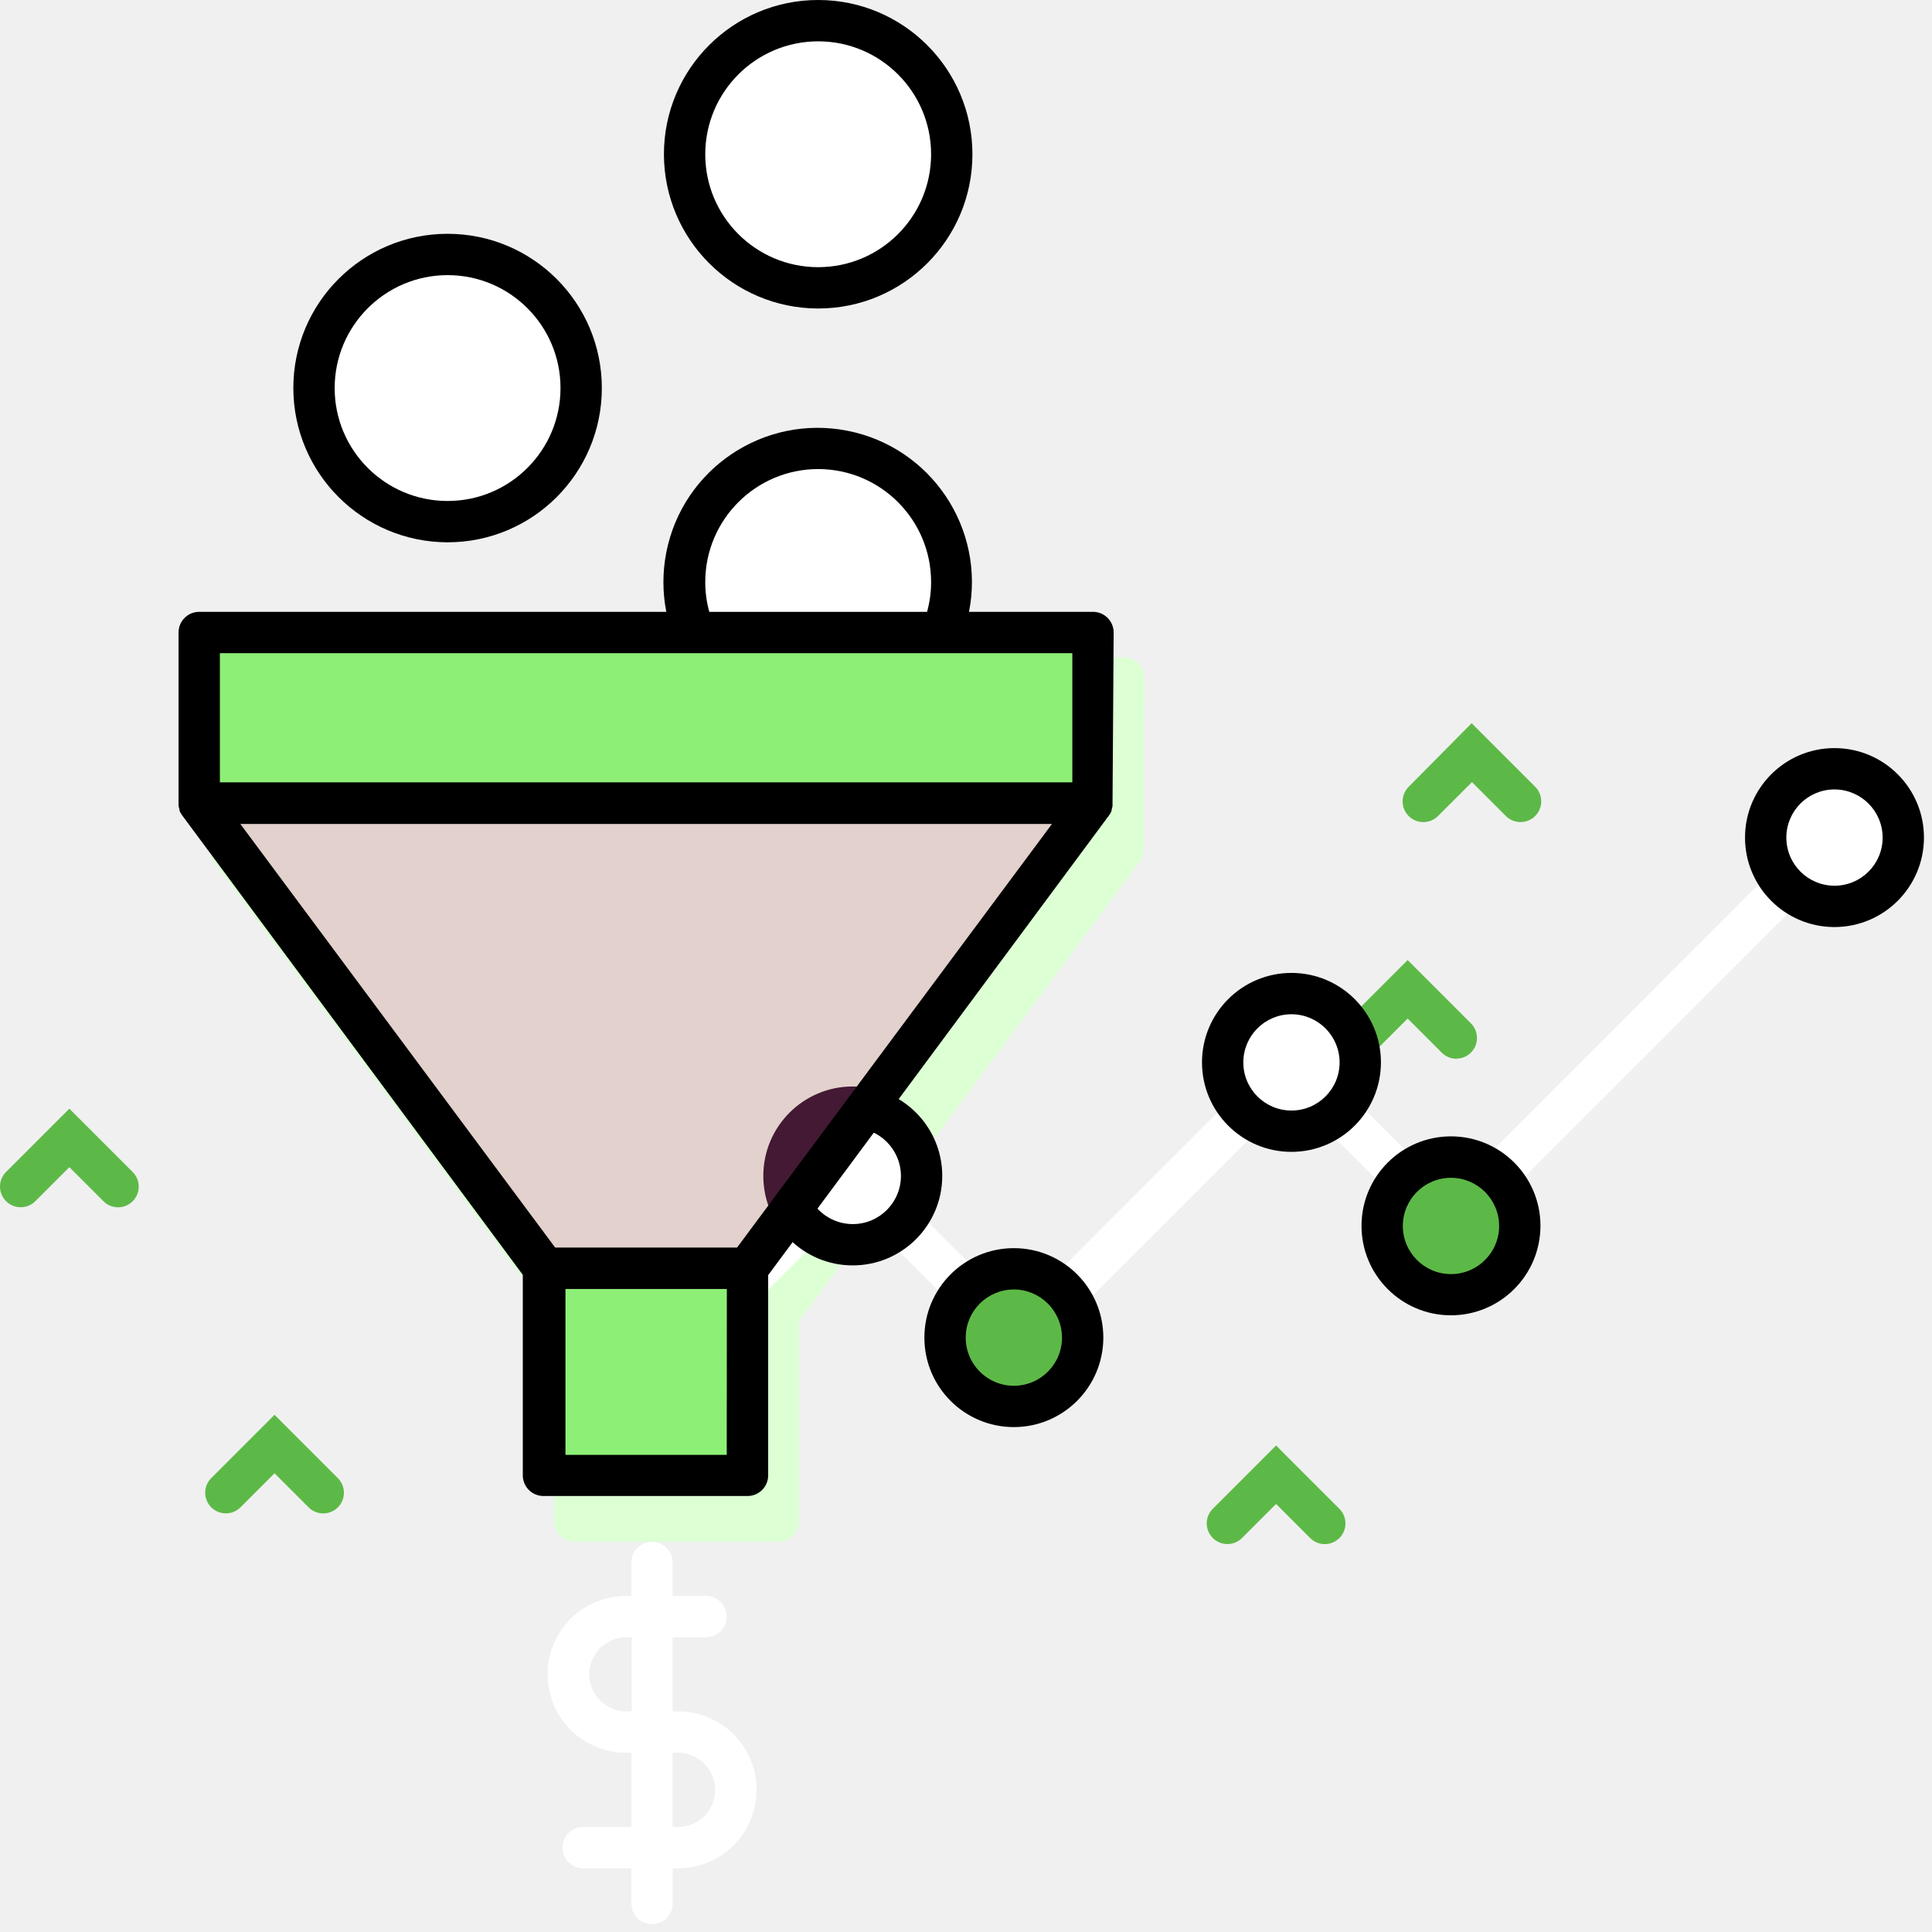
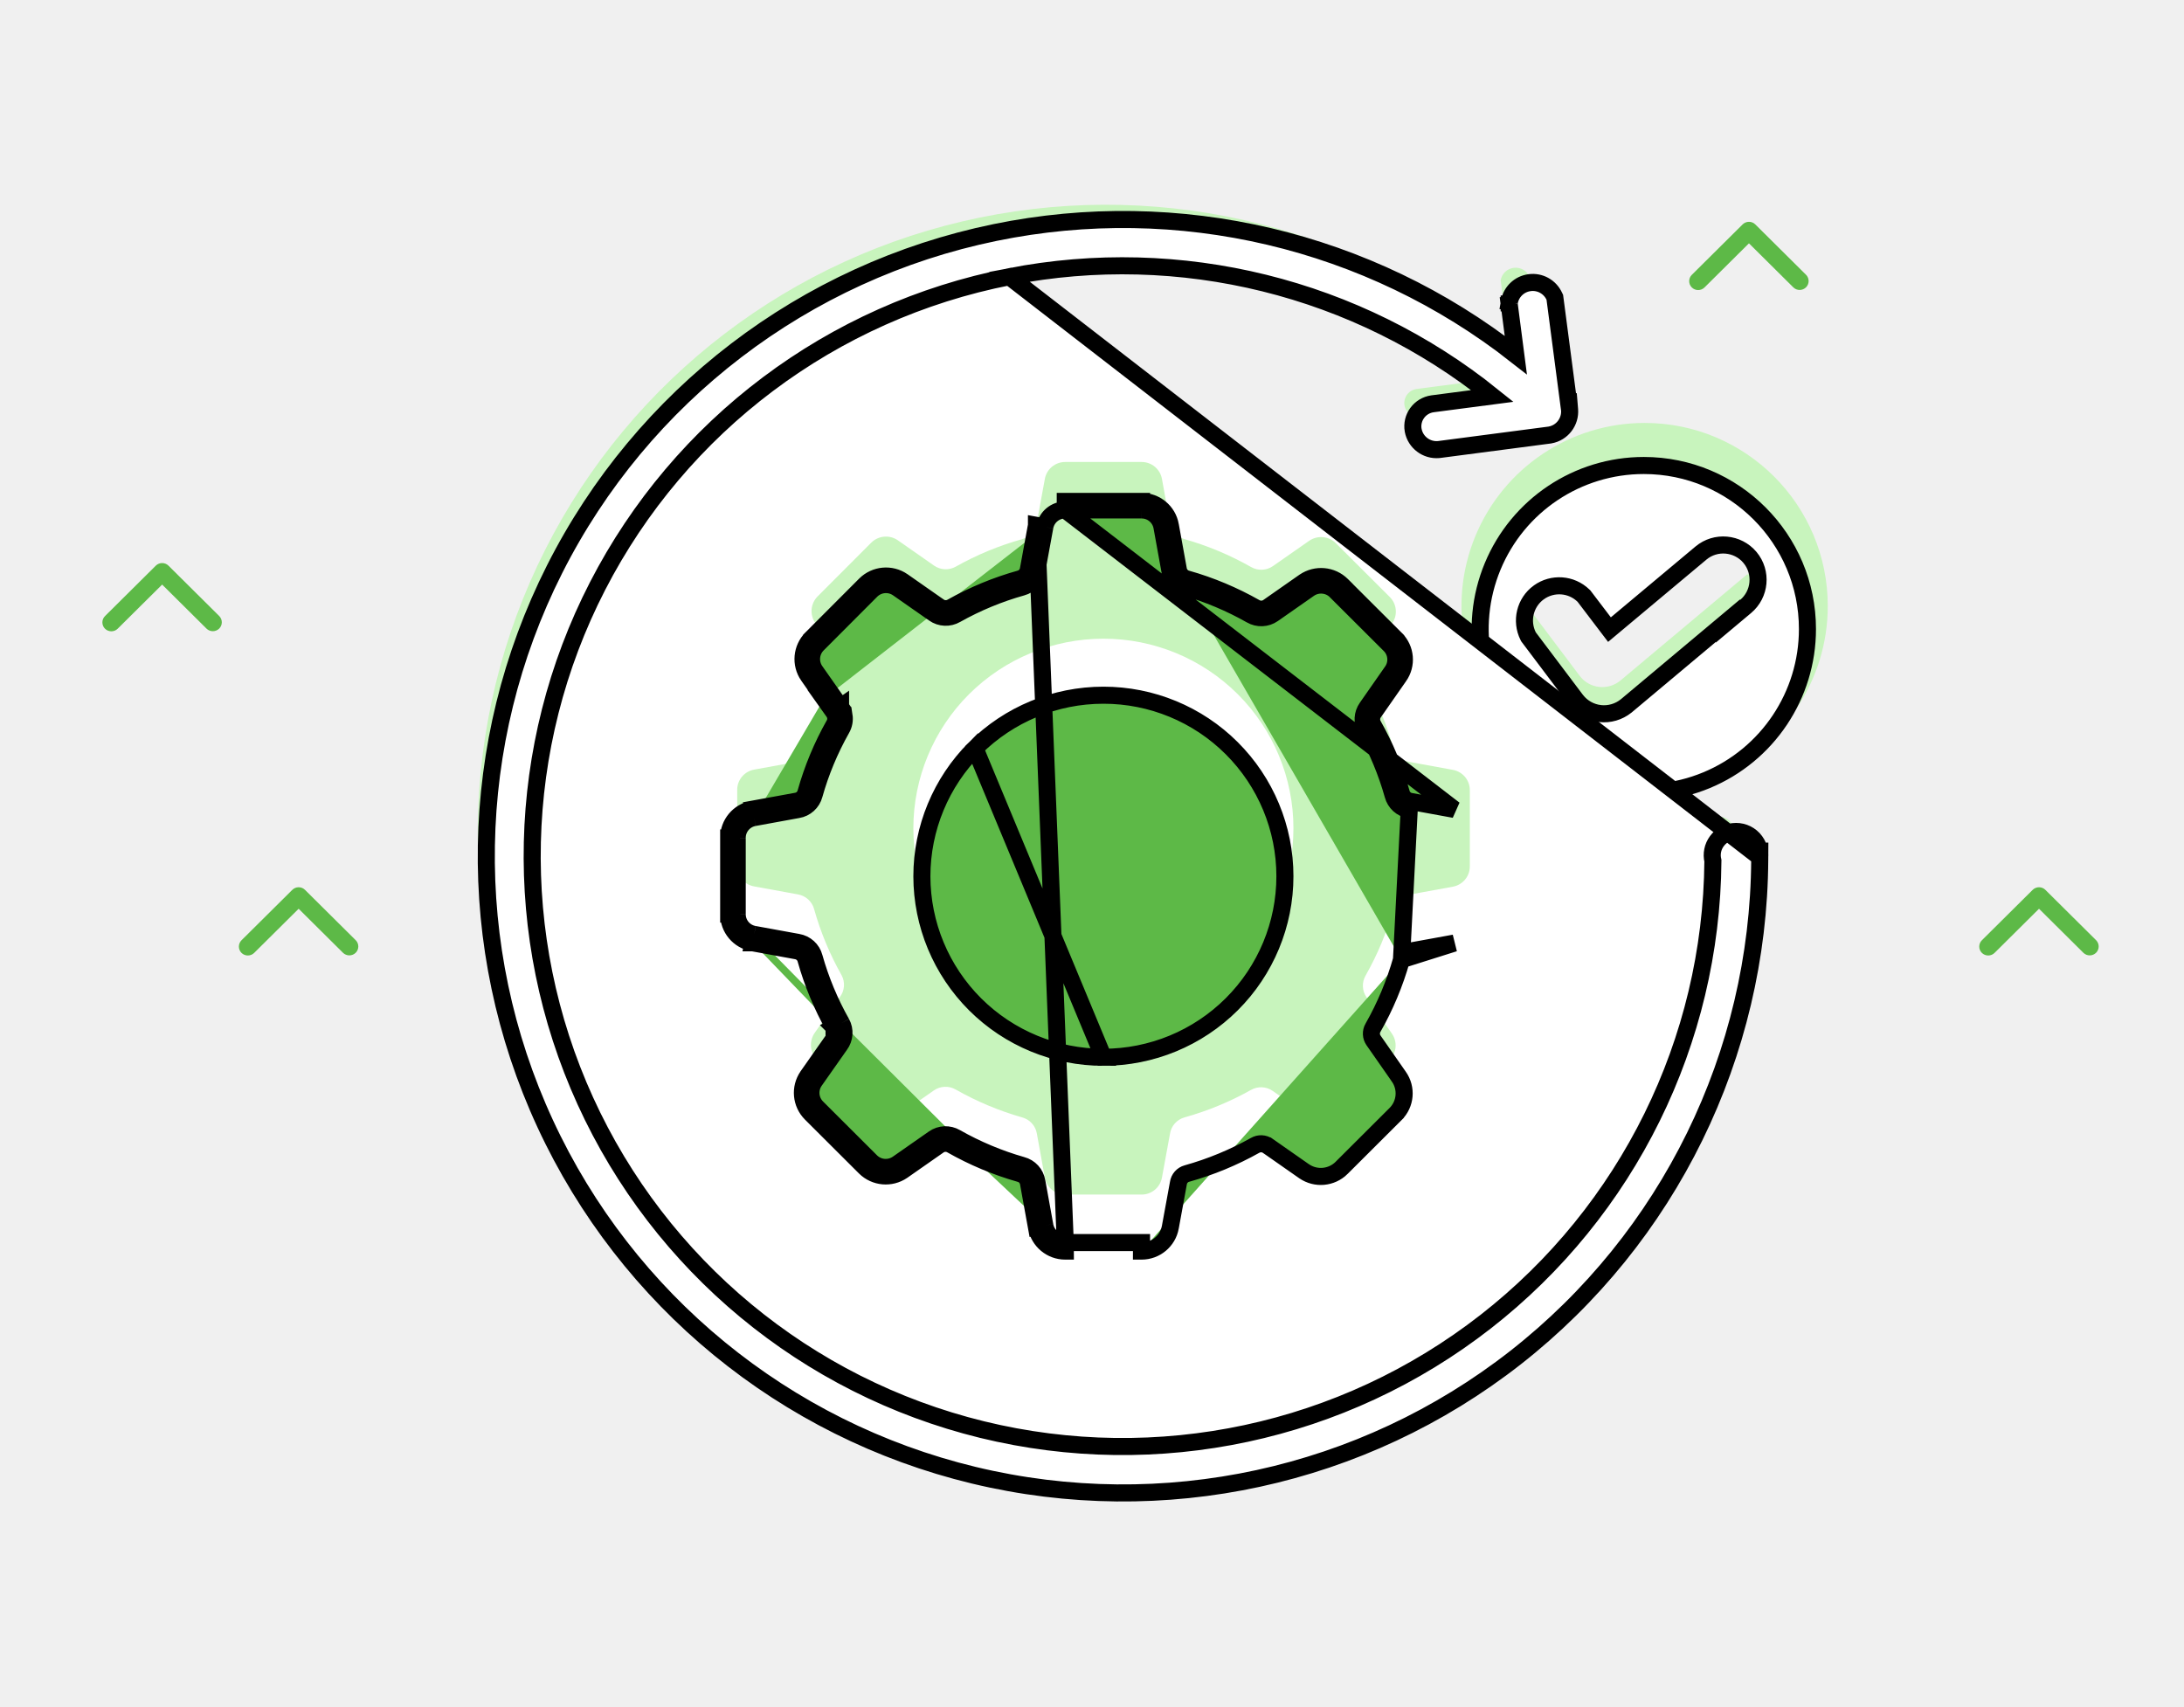
- <svg xmlns="http://www.w3.org/2000/svg" width="187" height="187" viewBox="0 0 187 187" fill="none">
-   <g clip-path="url(#clip0_358_58)">
-     <path d="M140.958 102.477C140.428 102.475 139.921 102.263 139.548 101.887L136.248 98.587L132.948 101.887C132.167 102.668 130.899 102.668 130.118 101.887C129.337 101.106 129.337 99.838 130.118 99.057L136.248 92.927L142.378 99.057C143.157 99.84 143.153 101.107 142.37 101.885C141.997 102.255 141.494 102.464 140.968 102.467L140.958 102.477Z" fill="#5DB947" />
-     <path d="M110.792 65.64C110.792 64.535 109.897 63.64 108.792 63.64H22.282C21.177 63.64 20.282 64.535 20.282 65.64V82.39C20.3 82.519 20.33 82.647 20.372 82.77V82.87C20.431 83.022 20.508 83.167 20.602 83.3L53.602 127.81V147.22C53.602 148.325 54.497 149.22 55.602 149.22H75.352C76.457 149.22 77.352 148.325 77.352 147.22V127.84L110.352 83.33C110.449 83.197 110.53 83.053 110.592 82.9V82.8C110.634 82.677 110.664 82.549 110.682 82.42V82.17L110.792 65.64Z" fill="#DDFFD4" />
-     <path d="M62.042 136.32C60.937 136.315 60.046 135.416 60.05 134.312C60.052 133.787 60.261 133.283 60.632 132.91L82.542 111L98.542 127L125.122 100.42L140.272 115.57L176.442 79.38C177.223 78.599 178.491 78.599 179.272 79.38C180.053 80.161 180.053 81.429 179.272 82.21L140.272 121.21L125.122 106.06L98.542 132.64L82.542 116.64L63.442 135.73C63.071 136.103 62.568 136.315 62.042 136.32Z" fill="white" />
-     <path d="M82.542 120.48C86.22 120.48 89.202 117.498 89.202 113.82C89.202 110.142 86.22 107.16 82.542 107.16C78.864 107.16 75.882 110.142 75.882 113.82C75.882 117.498 78.864 120.48 82.542 120.48Z" fill="white" />
-     <path d="M98.132 136.13C101.81 136.13 104.792 133.148 104.792 129.47C104.792 125.792 101.81 122.81 98.132 122.81C94.454 122.81 91.472 125.792 91.472 129.47C91.472 133.148 94.454 136.13 98.132 136.13Z" fill="#5DB947" />
-     <path d="M125.002 109.49C128.68 109.49 131.662 106.508 131.662 102.83C131.662 99.152 128.68 96.17 125.002 96.17C121.324 96.17 118.342 99.152 118.342 102.83C118.342 106.508 121.324 109.49 125.002 109.49Z" fill="white" />
-     <path d="M140.472 125.31C144.15 125.31 147.132 122.328 147.132 118.65C147.132 114.972 144.15 111.99 140.472 111.99C136.793 111.99 133.812 114.972 133.812 118.65C133.812 122.328 136.793 125.31 140.472 125.31Z" fill="#5DB947" />
-     <path d="M177.562 87.73C181.241 87.73 184.222 84.748 184.222 81.07C184.222 77.392 181.241 74.41 177.562 74.41C173.884 74.41 170.902 77.392 170.902 81.07C170.902 84.748 173.884 87.73 177.562 87.73Z" fill="white" />
-     <path d="M82.542 122.48C77.759 122.48 73.882 118.603 73.882 113.82C73.882 109.037 77.759 105.16 82.542 105.16C87.325 105.16 91.202 109.037 91.202 113.82C91.196 118.601 87.322 122.474 82.542 122.48ZM82.542 109.16C79.968 109.16 77.882 111.246 77.882 113.82C77.882 116.394 79.968 118.48 82.542 118.48C85.116 118.48 87.202 116.394 87.202 113.82C87.196 111.249 85.113 109.165 82.542 109.16Z" fill="black" />
-     <path d="M98.132 138.13C93.349 138.13 89.472 134.253 89.472 129.47C89.472 124.687 93.349 120.81 98.132 120.81C102.915 120.81 106.792 124.687 106.792 129.47C106.786 134.251 102.912 138.124 98.132 138.13ZM98.132 124.81C95.558 124.81 93.472 126.896 93.472 129.47C93.472 132.044 95.558 134.13 98.132 134.13C100.706 134.13 102.792 132.044 102.792 129.47C102.786 126.899 100.703 124.815 98.132 124.81Z" fill="black" />
-     <path d="M125.002 111.49C120.219 111.49 116.342 107.613 116.342 102.83C116.342 98.047 120.219 94.17 125.002 94.17C129.785 94.17 133.662 98.047 133.662 102.83C133.656 107.611 129.782 111.484 125.002 111.49ZM125.002 98.17C122.428 98.17 120.342 100.256 120.342 102.83C120.342 105.404 122.428 107.49 125.002 107.49C127.576 107.49 129.662 105.404 129.662 102.83C129.657 100.259 127.573 98.175 125.002 98.17Z" fill="black" />
-     <path d="M140.442 127.31C135.659 127.31 131.782 123.433 131.782 118.65C131.782 113.867 135.659 109.99 140.442 109.99C145.225 109.99 149.102 113.867 149.102 118.65C149.096 123.431 145.222 127.304 140.442 127.31ZM140.442 114C137.868 114 135.782 116.086 135.782 118.66C135.782 121.234 137.868 123.32 140.442 123.32C143.016 123.32 145.102 121.234 145.102 118.66C145.097 116.089 143.013 114.005 140.442 114Z" fill="black" />
-     <path d="M177.562 89.73C172.779 89.73 168.902 85.853 168.902 81.07C168.902 76.287 172.779 72.41 177.562 72.41C182.345 72.41 186.222 76.287 186.222 81.07C186.216 85.851 182.342 89.724 177.562 89.73ZM177.562 76.41C174.988 76.41 172.902 78.496 172.902 81.07C172.902 83.644 174.988 85.73 177.562 85.73C180.136 85.73 182.222 83.644 182.222 81.07C182.217 78.499 180.133 76.415 177.562 76.41Z" fill="black" />
-     <path d="M1.992 116.85C0.887 116.845 -0.004 115.946 1.34154e-05 114.842C0.002 114.317 0.211 113.813 0.582 113.44L6.712 107.31L12.842 113.44C13.623 114.221 13.623 115.489 12.842 116.27C12.061 117.051 10.793 117.051 10.012 116.27L6.712 112.97L3.412 116.27C3.035 116.644 2.524 116.853 1.992 116.85Z" fill="#5DB947" />
-     <path d="M21.862 146.48C20.757 146.48 19.861 145.586 19.86 144.482C19.86 143.953 20.069 143.446 20.442 143.07L26.572 136.94L32.702 143.07C33.483 143.851 33.483 145.119 32.702 145.9C31.921 146.681 30.653 146.681 29.872 145.9L26.572 142.6L23.272 145.9C22.897 146.272 22.39 146.48 21.862 146.48Z" fill="#5DB947" />
-     <path d="M118.792 149.45C117.687 149.445 116.796 148.546 116.8 147.442C116.802 146.917 117.011 146.413 117.382 146.04L123.512 139.91L129.642 146.04C130.423 146.821 130.423 148.089 129.642 148.87C128.861 149.651 127.593 149.651 126.812 148.87L123.512 145.57L120.212 148.87C119.835 149.244 119.324 149.453 118.792 149.45Z" fill="#5DB947" />
-     <path d="M137.752 79.57C136.647 79.565 135.756 78.666 135.76 77.562C135.762 77.037 135.971 76.533 136.342 76.16L142.442 70L148.572 76.13C149.365 76.903 149.38 78.172 148.607 78.965C147.834 79.758 146.565 79.773 145.772 79L142.472 75.7L139.172 79C138.793 79.371 138.282 79.576 137.752 79.57Z" fill="#5DB947" />
-     <path d="M72.352 124.17H52.732L19.282 79.14H105.792L72.352 124.17Z" fill="#F25DB9" fill-opacity="0.278" />
-     <path d="M72.352 124.18H52.732V144.25H72.352V124.18Z" fill="#8EEF77" />
-     <path d="M105.792 62.64H19.282V79.14H105.792V62.64Z" fill="#8EEF77" />
-     <path d="M43.322 51.91C50.463 51.91 56.252 46.121 56.252 38.98C56.252 31.839 50.463 26.05 43.322 26.05C36.181 26.05 30.392 31.839 30.392 38.98C30.392 46.121 36.181 51.91 43.322 51.91Z" fill="white" />
-     <path d="M79.203 29.28C86.344 29.28 92.132 23.491 92.132 16.35C92.132 9.209 86.344 3.42 79.203 3.42C72.061 3.42 66.272 9.209 66.272 16.35C66.272 23.491 72.061 29.28 79.203 29.28Z" fill="white" />
-     <path d="M65.622 165.65H65.102V158.47H68.332C69.437 158.47 70.332 157.575 70.332 156.47C70.332 155.365 69.437 154.47 68.332 154.47H65.102V151.24C65.102 150.135 64.207 149.24 63.102 149.24C61.997 149.24 61.102 150.135 61.102 151.24V154.47H60.582C56.39 154.474 52.995 157.876 53 162.068C53.004 166.254 56.397 169.646 60.582 169.65H61.102V176.83H56.442C55.337 176.83 54.442 177.725 54.442 178.83C54.442 179.935 55.337 180.83 56.442 180.83H61.112V184.24C61.112 185.345 62.007 186.24 63.112 186.24C64.217 186.24 65.112 185.345 65.112 184.24V180.83H65.632C69.824 180.834 73.225 177.439 73.23 173.248C73.234 169.056 69.839 165.655 65.648 165.65H65.622ZM60.622 165.65C58.639 165.647 57.034 164.038 57.037 162.055C57.04 160.076 58.643 158.473 60.622 158.47H61.142V165.65H60.622ZM65.622 176.83H65.102V169.65H65.622C67.605 169.647 69.214 171.252 69.217 173.235C69.22 175.218 67.615 176.827 65.632 176.83H65.622Z" fill="white" />
-     <path d="M92.122 57.74C92.116 59.42 91.777 61.083 91.122 62.63H67.232C66.577 61.083 66.238 59.42 66.232 57.74C66.232 50.599 72.021 44.81 79.162 44.81C86.303 44.81 92.092 50.599 92.092 57.74H92.122Z" fill="white" />
-     <path d="M107.792 61.22C107.792 60.115 106.897 59.22 105.792 59.22H93.792C95.381 51.129 90.111 43.282 82.02 41.692C73.929 40.103 66.082 45.373 64.492 53.464C64.119 55.364 64.119 57.319 64.492 59.22H19.282C18.177 59.22 17.282 60.115 17.282 61.22V77.97C17.3 78.099 17.33 78.227 17.372 78.35V78.45C17.431 78.602 17.508 78.747 17.602 78.88L50.602 123.39V142.8C50.602 143.905 51.497 144.8 52.602 144.8H72.352C73.457 144.8 74.352 143.905 74.352 142.8V123.42L107.352 78.91C107.449 78.777 107.53 78.633 107.592 78.48V78.38C107.634 78.257 107.664 78.129 107.682 78V77.75L107.792 61.22ZM79.192 45.4C85.226 45.406 90.116 50.296 90.122 56.33C90.124 57.307 89.993 58.279 89.732 59.22H68.652C68.391 58.279 68.26 57.307 68.262 56.33C68.268 50.296 73.158 45.406 79.192 45.4ZM21.282 63.22H103.792V75.72H21.282V63.22ZM70.342 140.82H54.732V124.76H70.352L70.342 140.82ZM71.342 120.75H53.732L23.262 79.75H101.822L71.342 120.75Z" fill="black" />
-     <path d="M43.322 52.49C51.568 52.49 58.252 45.806 58.252 37.56C58.252 29.314 51.568 22.63 43.322 22.63C35.076 22.63 28.392 29.314 28.392 37.56C28.403 45.801 35.081 52.479 43.322 52.49ZM43.322 26.63C49.358 26.63 54.252 31.524 54.252 37.56C54.252 43.596 49.358 48.49 43.322 48.49C37.286 48.49 32.392 43.596 32.392 37.56C32.398 31.526 37.288 26.636 43.322 26.63Z" fill="black" />
-     <path d="M79.202 29.86C87.448 29.854 94.128 23.166 94.122 14.92C94.116 6.674 87.427 -0.006 79.182 4.03875e-06C70.94 0.006 64.262 6.688 64.262 14.93C64.273 23.175 70.957 29.854 79.202 29.86ZM79.202 4C85.238 4.006 90.128 8.904 90.122 14.94C90.116 20.976 85.218 25.866 79.182 25.86C73.149 25.854 68.262 20.963 68.262 14.93C68.268 8.892 73.164 4 79.202 4Z" fill="black" />
-   </g>
-   <defs>
-     <clipPath id="clip0_358_58">
-       <rect width="186.222" height="186.24" fill="white" />
-     </clipPath>
-   </defs>
+ <svg xmlns="http://www.w3.org/2000/svg" width="128" height="100" viewBox="0 0 128 100" fill="none">
+   <path d="M6.154 36.847C6.253 36.945 6.387 37 6.526 37C6.666 37 6.8 36.945 6.898 36.847L9.503 34.261L12.108 36.847C12.207 36.942 12.34 36.995 12.478 36.994C12.616 36.992 12.748 36.938 12.846 36.841C12.943 36.744 12.999 36.613 13 36.476C13.001 36.339 12.948 36.207 12.852 36.108L9.875 33.153C9.777 33.055 9.643 33 9.503 33C9.364 33 9.23 33.055 9.131 33.153L6.154 36.108C6.055 36.206 6 36.339 6 36.478C6 36.616 6.055 36.749 6.154 36.847Z" fill="#5DB947" />
+   <path d="M14.154 55.847C14.253 55.945 14.387 56 14.526 56C14.666 56 14.8 55.945 14.898 55.847L17.503 53.261L20.108 55.847C20.207 55.942 20.34 55.995 20.478 55.994C20.616 55.992 20.748 55.938 20.846 55.841C20.943 55.744 20.999 55.613 21 55.476C21.001 55.339 20.948 55.207 20.852 55.108L17.875 52.153C17.777 52.055 17.643 52 17.503 52C17.364 52 17.23 52.055 17.131 52.153L14.154 55.108C14.055 55.206 14 55.339 14 55.478C14 55.616 14.055 55.749 14.154 55.847Z" fill="#5DB947" />
+   <path d="M116.154 55.847C116.253 55.945 116.387 56 116.526 56C116.666 56 116.8 55.945 116.898 55.847L119.503 53.261L122.108 55.847C122.207 55.942 122.34 55.995 122.478 55.994C122.616 55.992 122.748 55.938 122.846 55.841C122.943 55.744 122.999 55.613 123 55.476C123.001 55.339 122.948 55.207 122.852 55.108L119.875 52.153C119.777 52.055 119.643 52 119.503 52C119.364 52 119.23 52.055 119.131 52.153L116.154 55.108C116.055 55.206 116 55.339 116 55.478C116 55.616 116.055 55.749 116.154 55.847Z" fill="#5DB947" />
+   <path d="M99.154 16.847C99.253 16.945 99.387 17 99.526 17C99.666 17 99.799 16.945 99.898 16.847L102.503 14.261L105.108 16.847C105.207 16.942 105.34 16.995 105.478 16.994C105.616 16.992 105.748 16.938 105.846 16.841C105.943 16.744 105.999 16.613 106 16.476C106.001 16.339 105.948 16.207 105.852 16.108L102.875 13.153C102.777 13.055 102.643 13 102.503 13C102.364 13 102.23 13.055 102.131 13.153L99.154 16.108C99.055 16.206 99 16.339 99 16.478C99 16.616 99.055 16.749 99.154 16.847Z" fill="#5DB947" />
+   <path fill-rule="evenodd" clip-rule="evenodd" d="M96.388 24.788C92.046 24.788 88.132 27.401 86.471 31.413C84.809 35.424 85.728 40.041 88.798 43.112C91.868 46.182 96.484 47.101 100.495 45.439C104.505 43.777 107.122 39.863 107.122 35.52C107.122 29.591 102.316 24.788 96.388 24.788ZM102.401 33.658L94.953 39.9C94.607 40.179 94.161 40.309 93.719 40.26C93.276 40.208 92.875 39.985 92.6 39.632L89.653 35.721C89.296 35.008 89.504 34.138 90.151 33.665C90.797 33.197 91.686 33.26 92.258 33.818L94.161 36.32L100.29 31.19C100.981 30.61 102.015 30.703 102.598 31.394C103.178 32.089 103.085 33.123 102.394 33.703L102.401 33.658Z" fill="#C8F4BD" />
+   <path d="M94.328 36.901L92.856 34.966L92.834 34.937L92.807 34.911C92.094 34.217 90.988 34.139 90.184 34.721L90.184 34.721L90.182 34.722C89.376 35.31 89.117 36.394 89.561 37.282L89.582 37.323L89.609 37.359L92.38 41.035L92.38 41.035L92.385 41.041C92.727 41.48 93.226 41.757 93.773 41.821L93.773 41.821L93.777 41.822C94.325 41.882 94.876 41.721 95.305 41.375L95.305 41.375L95.313 41.369L101.275 36.373L101.268 36.416L102.308 35.544C103.169 34.822 103.285 33.536 102.563 32.671L102.561 32.668C101.837 31.81 100.551 31.692 99.688 32.415L94.328 36.901ZM94.328 36.901L99.688 32.416L94.328 36.901ZM87.48 33.2C88.964 29.616 92.461 27.282 96.34 27.282C101.637 27.282 105.931 31.573 105.931 36.869C105.931 40.748 103.593 44.246 100.01 45.73C96.426 47.215 92.302 46.394 89.558 43.651C86.815 40.908 85.995 36.783 87.48 33.2Z" fill="white" stroke="black" />
+   <path fill-rule="evenodd" clip-rule="evenodd" d="M101.634 49.022C101.571 60.27 96.371 70.871 87.517 77.808C78.663 84.74 67.121 87.246 56.189 84.611C45.255 81.976 36.125 74.485 31.404 64.278C26.68 54.072 26.883 42.265 31.949 32.226C37.02 22.183 46.401 15.014 57.419 12.752C68.437 10.491 79.883 13.388 88.496 20.621L87.951 16.425V16.428C88.018 16.044 88.325 15.747 88.713 15.698C89.101 15.646 89.475 15.852 89.639 16.205L90.488 22.68H90.492C90.53 23.141 90.212 23.556 89.758 23.637L83.272 24.486C82.815 24.528 82.399 24.213 82.315 23.763C82.277 23.539 82.333 23.312 82.465 23.13C82.598 22.952 82.797 22.83 83.021 22.798L87.665 22.19V22.187C79.513 15.188 68.603 12.305 58.058 14.363C47.513 16.425 38.494 23.204 33.578 32.756C28.661 42.31 28.396 53.592 32.851 63.369C37.306 73.146 45.992 80.345 56.43 82.906C66.863 85.463 77.898 83.105 86.372 76.497C94.845 69.893 99.828 59.767 99.891 49.022C99.807 48.753 99.856 48.456 100.027 48.229C100.195 47.998 100.46 47.865 100.747 47.865C101.03 47.865 101.299 47.998 101.466 48.229C101.634 48.456 101.683 48.753 101.599 49.022L101.634 49.022Z" fill="#C8F4BD" />
+   <path d="M103.135 50.237L103.134 50.389C103.07 61.789 97.8 72.535 88.826 79.565L88.826 79.565C79.851 86.592 68.153 89.131 57.072 86.461C45.989 83.79 36.735 76.197 31.951 65.852C27.162 55.507 27.368 43.54 32.503 33.365L32.503 33.365C37.642 23.186 47.151 15.919 58.319 13.627C69.073 11.419 80.231 14.061 88.839 20.808L88.455 17.853L88.736 17.817L88.451 17.792V17.789L88.8 17.766L88.459 17.707C88.562 17.109 89.041 16.644 89.648 16.566C90.253 16.485 90.836 16.808 91.092 17.358L91.125 17.427L91.135 17.504L91.927 23.544H91.952L91.99 24.002C92.049 24.718 91.556 25.367 90.845 25.493L90.834 25.495L90.823 25.497L84.338 26.346L84.328 26.347L84.318 26.348C83.604 26.413 82.955 25.923 82.824 25.218L82.822 25.211L82.822 25.211C82.76 24.851 82.851 24.487 83.062 24.199L83.064 24.195C83.274 23.914 83.591 23.718 83.951 23.667L83.956 23.666L87.468 23.207C79.536 16.834 69.178 14.262 59.154 16.218L103.135 50.237ZM103.135 50.237C103.141 50.165 103.141 50.093 103.136 50.021L103.137 49.883L103.119 49.883C103.083 49.674 102.999 49.472 102.869 49.297C102.605 48.934 102.184 48.73 101.747 48.73C101.305 48.73 100.889 48.935 100.625 49.295C100.375 49.629 100.293 50.055 100.39 50.452C100.308 61.018 95.399 70.971 87.064 77.467L87.064 77.467C78.711 83.98 67.834 86.305 57.549 83.784C47.26 81.26 38.698 74.164 34.306 64.526C29.914 54.888 30.176 43.766 35.022 34.349C39.869 24.932 48.759 18.25 59.154 16.218L103.135 50.237Z" fill="white" stroke="black" />
+   <path fill-rule="evenodd" clip-rule="evenodd" d="M81.657 53.301C81.773 52.857 82.138 52.518 82.591 52.435L85.145 51.969C85.726 51.864 86.146 51.362 86.143 50.775V46.313C86.146 45.726 85.726 45.224 85.145 45.119L82.591 44.653C82.133 44.576 81.762 44.236 81.644 43.787C81.265 42.438 80.726 41.142 80.038 39.923C79.817 39.524 79.844 39.033 80.107 38.66L81.585 36.542C81.928 36.063 81.87 35.404 81.453 34.99L78.291 31.835V31.832C77.873 31.419 77.218 31.361 76.732 31.692L74.609 33.175C74.228 33.443 73.725 33.465 73.321 33.231C72.094 32.536 70.789 31.987 69.429 31.601C68.981 31.48 68.641 31.107 68.567 30.647L68.1 28.071C67.997 27.495 67.492 27.073 66.903 27.076H62.433C61.845 27.073 61.339 27.495 61.236 28.071L60.769 30.619C60.703 31.091 60.36 31.477 59.899 31.601C58.55 31.979 57.251 32.516 56.029 33.203C55.625 33.437 55.122 33.415 54.741 33.148L52.618 31.664C52.132 31.331 51.479 31.391 51.062 31.805L47.919 34.954C47.505 35.37 47.444 36.024 47.778 36.507L49.265 38.624H49.263C49.533 39.005 49.556 39.507 49.321 39.91C48.633 41.128 48.093 42.425 47.715 43.77C47.596 44.222 47.22 44.565 46.758 44.639L44.204 45.105C43.624 45.207 43.201 45.712 43.207 46.299V50.761C43.201 51.348 43.624 51.853 44.204 51.952L46.758 52.418C47.22 52.495 47.596 52.835 47.715 53.287C48.093 54.633 48.633 55.932 49.321 57.151C49.542 57.556 49.506 58.055 49.23 58.427L47.742 60.545C47.408 61.031 47.469 61.681 47.883 62.098L51.048 65.255C51.466 65.669 52.118 65.727 52.604 65.396L54.727 63.912C55.109 63.645 55.612 63.623 56.015 63.857C57.24 64.552 58.544 65.101 59.899 65.487C60.352 65.606 60.692 65.978 60.769 66.441L61.236 69.017C61.339 69.593 61.845 70.015 62.433 70.012H66.906H66.903C67.492 70.015 67.997 69.593 68.1 69.017L68.567 66.469C68.633 65.997 68.97 65.611 69.429 65.487C70.781 65.109 72.083 64.571 73.307 63.885C73.711 63.65 74.214 63.672 74.595 63.94L76.718 65.424C77.204 65.757 77.857 65.697 78.274 65.283L81.439 62.125C81.856 61.712 81.914 61.055 81.572 60.573L80.093 58.455C79.825 58.074 79.803 57.572 80.038 57.17C80.731 55.951 81.273 54.652 81.657 53.301ZM64.675 59.655C61.72 59.657 58.887 58.488 56.797 56.406C54.708 54.321 53.533 51.497 53.53 48.549C53.53 45.601 54.702 42.775 56.789 40.69C58.879 38.605 61.712 37.433 64.667 37.433C67.619 37.43 70.455 38.602 72.542 40.684C74.631 42.769 75.806 45.596 75.806 48.544C75.806 51.492 74.631 54.318 72.544 56.401C70.455 58.485 67.622 59.655 64.669 59.655H64.675Z" fill="#C8F4BD" />
+   <path d="M82.138 56.249L82.138 56.249C81.743 57.638 81.186 58.974 80.472 60.229L80.469 60.233C80.333 60.467 80.346 60.758 80.502 60.978L80.503 60.98L81.979 63.095C81.98 63.095 81.98 63.096 81.98 63.096C82.463 63.778 82.382 64.706 81.792 65.291C81.791 65.291 81.791 65.292 81.791 65.292L78.627 68.448L78.626 68.45C78.039 69.031 77.12 69.117 76.435 68.647L76.431 68.645L74.309 67.161L74.308 67.161C74.086 67.005 73.793 66.992 73.558 67.129L73.552 67.132L73.552 67.132C72.293 67.838 70.954 68.391 69.564 68.78L69.56 68.781C69.297 68.852 69.101 69.074 69.062 69.35L69.06 69.36L69.059 69.37L68.592 71.916C68.592 71.916 68.592 71.917 68.592 71.917C68.446 72.733 67.732 73.327 66.902 73.324M82.138 56.249L82.591 47.464C82.133 47.387 81.762 47.048 81.644 46.599C81.265 45.25 80.726 43.954 80.038 42.735C79.817 42.335 79.844 41.844 80.107 41.472L81.585 39.354C81.928 38.874 81.87 38.215 81.453 37.801L78.291 34.647V34.644C77.873 34.23 77.218 34.172 76.732 34.503L74.609 35.987C74.228 36.254 73.725 36.276 73.321 36.042C72.094 35.347 70.789 34.798 69.429 34.412C68.981 34.291 68.641 33.919 68.567 33.458L68.1 30.883C67.997 30.306 67.492 29.884 66.903 29.887M82.138 56.249L82.141 56.239C82.208 55.983 82.419 55.786 82.681 55.738L85.234 55.273L82.138 56.249ZM66.902 73.324C66.902 73.324 66.901 73.324 66.9 73.324L66.902 72.824H62.433M66.902 73.324H66.903M66.902 73.324H66.903M62.433 72.824C61.845 72.826 61.339 72.405 61.236 71.828M62.433 72.824L62.436 73.324C62.435 73.324 62.434 73.324 62.434 73.324C61.604 73.327 60.89 72.732 60.744 71.916L60.745 71.918L61.236 71.828M62.433 72.824L60.745 30.794L60.745 30.792L61.236 30.883M61.236 71.828L60.769 69.253C60.692 68.789 60.352 68.417 59.899 68.298C58.544 67.912 57.24 67.364 56.015 66.669C55.612 66.434 55.109 66.456 54.727 66.724L52.604 68.207C52.118 68.538 51.466 68.481 51.048 68.067L47.883 64.909C47.469 64.493 47.408 63.842 47.742 63.357L49.23 61.239C49.506 60.867 49.542 60.367 49.321 59.962M61.236 71.828L60.744 71.916L60.277 69.342L60.276 69.335L60.276 69.335C60.231 69.066 60.035 68.851 59.772 68.782L59.762 68.779L59.762 68.779C58.369 68.382 57.027 67.818 55.768 67.103L55.764 67.101C55.529 66.965 55.236 66.977 55.014 67.133L55.014 67.134L52.891 68.617L52.886 68.621L52.886 68.621C52.203 69.085 51.285 69.005 50.696 68.422L50.695 68.421L47.53 65.263L47.529 65.262C46.945 64.676 46.859 63.758 47.331 63.073L47.333 63.069L48.82 60.952L48.828 60.941L48.828 60.941C48.989 60.725 49.009 60.437 48.883 60.204M49.321 59.962C48.633 58.743 48.093 57.444 47.715 56.099C47.596 55.646 47.22 55.307 46.758 55.23L44.204 54.764M49.321 59.962L48.882 60.202C48.882 60.202 48.883 60.203 48.883 60.204M49.321 59.962L48.885 60.208C48.885 60.207 48.884 60.206 48.883 60.204M44.204 54.764C43.624 54.664 43.201 54.16 43.207 53.572M44.204 54.764L44.115 55.256L44.117 55.256M44.204 54.764L44.12 55.257C44.119 55.257 44.118 55.256 44.117 55.256M43.207 53.572V49.111M43.207 53.572L42.707 53.568C42.707 53.569 42.707 53.569 42.707 53.57M43.207 53.572H42.707V53.57M43.207 49.111C43.201 48.523 43.624 48.019 44.204 47.916M43.207 49.111H42.707V49.113M43.207 49.111L42.707 49.115C42.707 49.114 42.707 49.114 42.707 49.113M44.204 47.916L46.758 47.45C47.22 47.376 47.596 47.034 47.715 46.582C48.093 45.236 48.633 43.94 49.321 42.721C49.462 42.479 49.51 42.202 49.468 41.936H49.265H49.263V41.438L49.061 41.579L49.061 41.579L48.856 41.723L48.303 40.936M44.204 47.916L44.118 47.424L46.669 46.959L46.679 46.957L46.679 46.957C46.945 46.914 47.163 46.716 47.231 46.455L47.233 46.446L47.233 46.446C47.623 45.062 48.177 43.729 48.885 42.475L48.889 42.469L48.889 42.469C49.025 42.236 49.012 41.946 48.855 41.726L48.293 40.936H48.303M44.204 47.916L44.115 47.425L44.116 47.424C43.299 47.569 42.7 48.28 42.707 49.113M48.303 40.936H48.914L47.778 39.318C47.444 38.836 47.505 38.182 47.919 37.766L51.062 34.616C51.479 34.203 52.132 34.142 52.618 34.476L54.741 35.959C55.122 36.227 55.625 36.249 56.029 36.014C57.251 35.328 58.55 34.79 59.899 34.412C60.36 34.288 60.703 33.902 60.769 33.431L61.236 30.883M48.303 40.936L47.369 39.605L47.367 39.603L47.367 39.603C46.894 38.92 46.982 37.999 47.565 37.413L47.565 37.412L50.708 34.263L50.71 34.261C51.297 33.679 52.216 33.593 52.901 34.063L52.905 34.066L52.905 34.066L55.027 35.55L55.028 35.55C55.25 35.706 55.543 35.718 55.778 35.582L55.784 35.579L55.784 35.579C57.041 34.873 58.377 34.319 59.764 33.931L59.769 33.929L59.769 33.929C60.038 33.857 60.236 33.633 60.274 33.361L60.276 33.351L60.278 33.34L60.744 30.795L61.236 30.883M61.236 30.883C61.339 30.306 61.845 29.884 62.433 29.887M62.433 29.887H66.903M62.433 29.887V29.387H62.434H66.902M62.433 29.887L85.234 47.438L82.681 46.972L82.681 46.972L82.674 46.971C82.41 46.927 82.196 46.731 82.127 46.471L82.127 46.471L82.125 46.463C81.736 45.077 81.182 43.745 80.474 42.491C80.347 42.26 80.363 41.976 80.515 41.76L80.517 41.758L81.992 39.645C81.993 39.644 81.993 39.643 81.994 39.642C82.478 38.962 82.395 38.032 81.805 37.447C81.805 37.447 81.805 37.447 81.805 37.446L78.791 34.439V34.435L78.643 34.289C78.054 33.705 77.133 33.626 76.451 34.09L76.451 34.09L76.445 34.093L74.323 35.577L74.322 35.578C74.1 35.733 73.807 35.746 73.572 35.61L73.572 35.61L73.567 35.607C72.306 34.893 70.965 34.328 69.566 33.931L69.566 33.931L69.56 33.93C69.299 33.859 69.103 33.643 69.06 33.378L69.06 33.378L69.059 33.369L68.592 30.795C68.592 30.795 68.592 30.794 68.592 30.794C68.447 29.978 67.732 29.384 66.902 29.387M66.903 29.887V29.387H66.902M66.903 29.887L66.9 29.387C66.901 29.387 66.901 29.387 66.902 29.387M42.707 49.113V53.57M42.707 53.57C42.7 54.402 43.298 55.115 44.117 55.256M44.117 55.256L46.669 55.722L46.669 55.722L46.676 55.723C46.946 55.768 47.163 55.966 47.231 56.226L47.231 56.226L47.233 56.234C47.623 57.617 48.176 58.951 48.883 60.204M66.903 73.324V72.824V72.824V73.324ZM64.669 61.966C67.489 61.966 70.195 60.849 72.191 58.858C74.184 56.87 75.306 54.17 75.306 51.355C75.306 48.54 74.184 45.841 72.188 43.85C70.195 41.861 67.487 40.742 64.667 40.745H64.667C61.844 40.745 59.138 41.864 57.142 43.855L64.669 61.966ZM64.669 61.966C61.849 61.967 59.145 60.851 57.151 58.864C55.155 56.872 54.033 54.176 54.03 51.361C54.03 48.546 55.149 45.847 57.142 43.855L64.669 61.966Z" fill="#5DB947" stroke="black" />
</svg>
